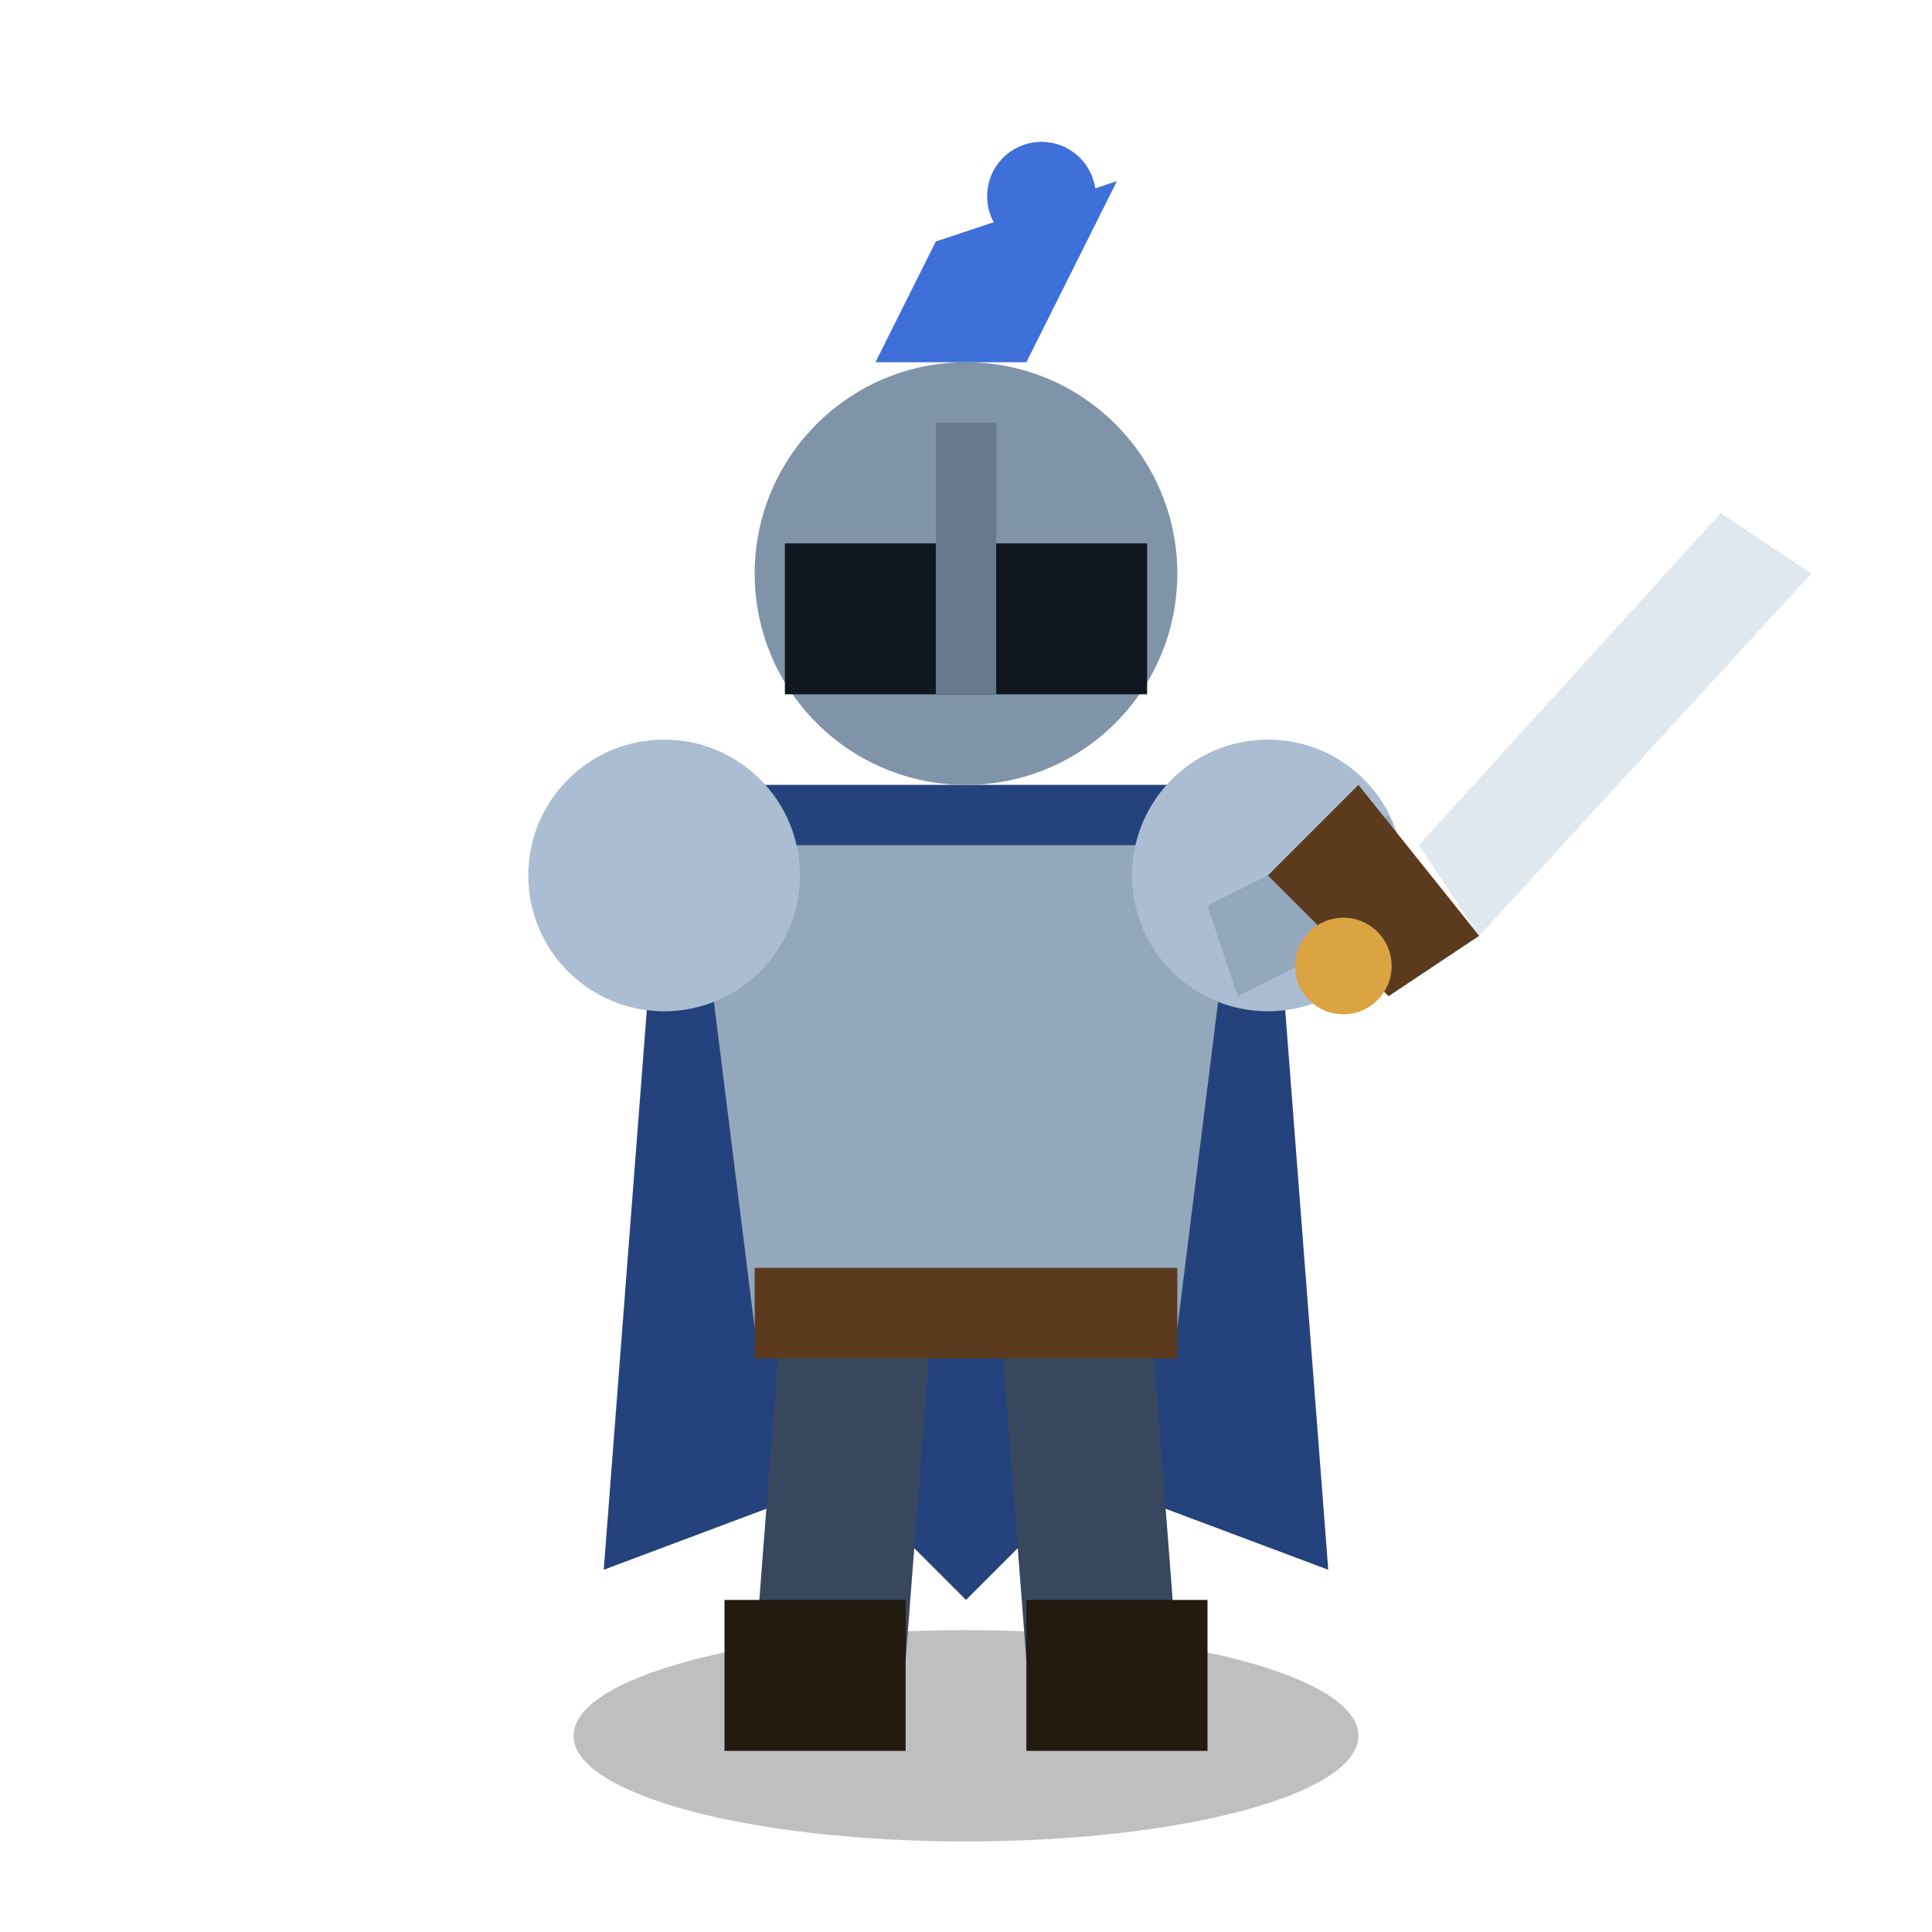
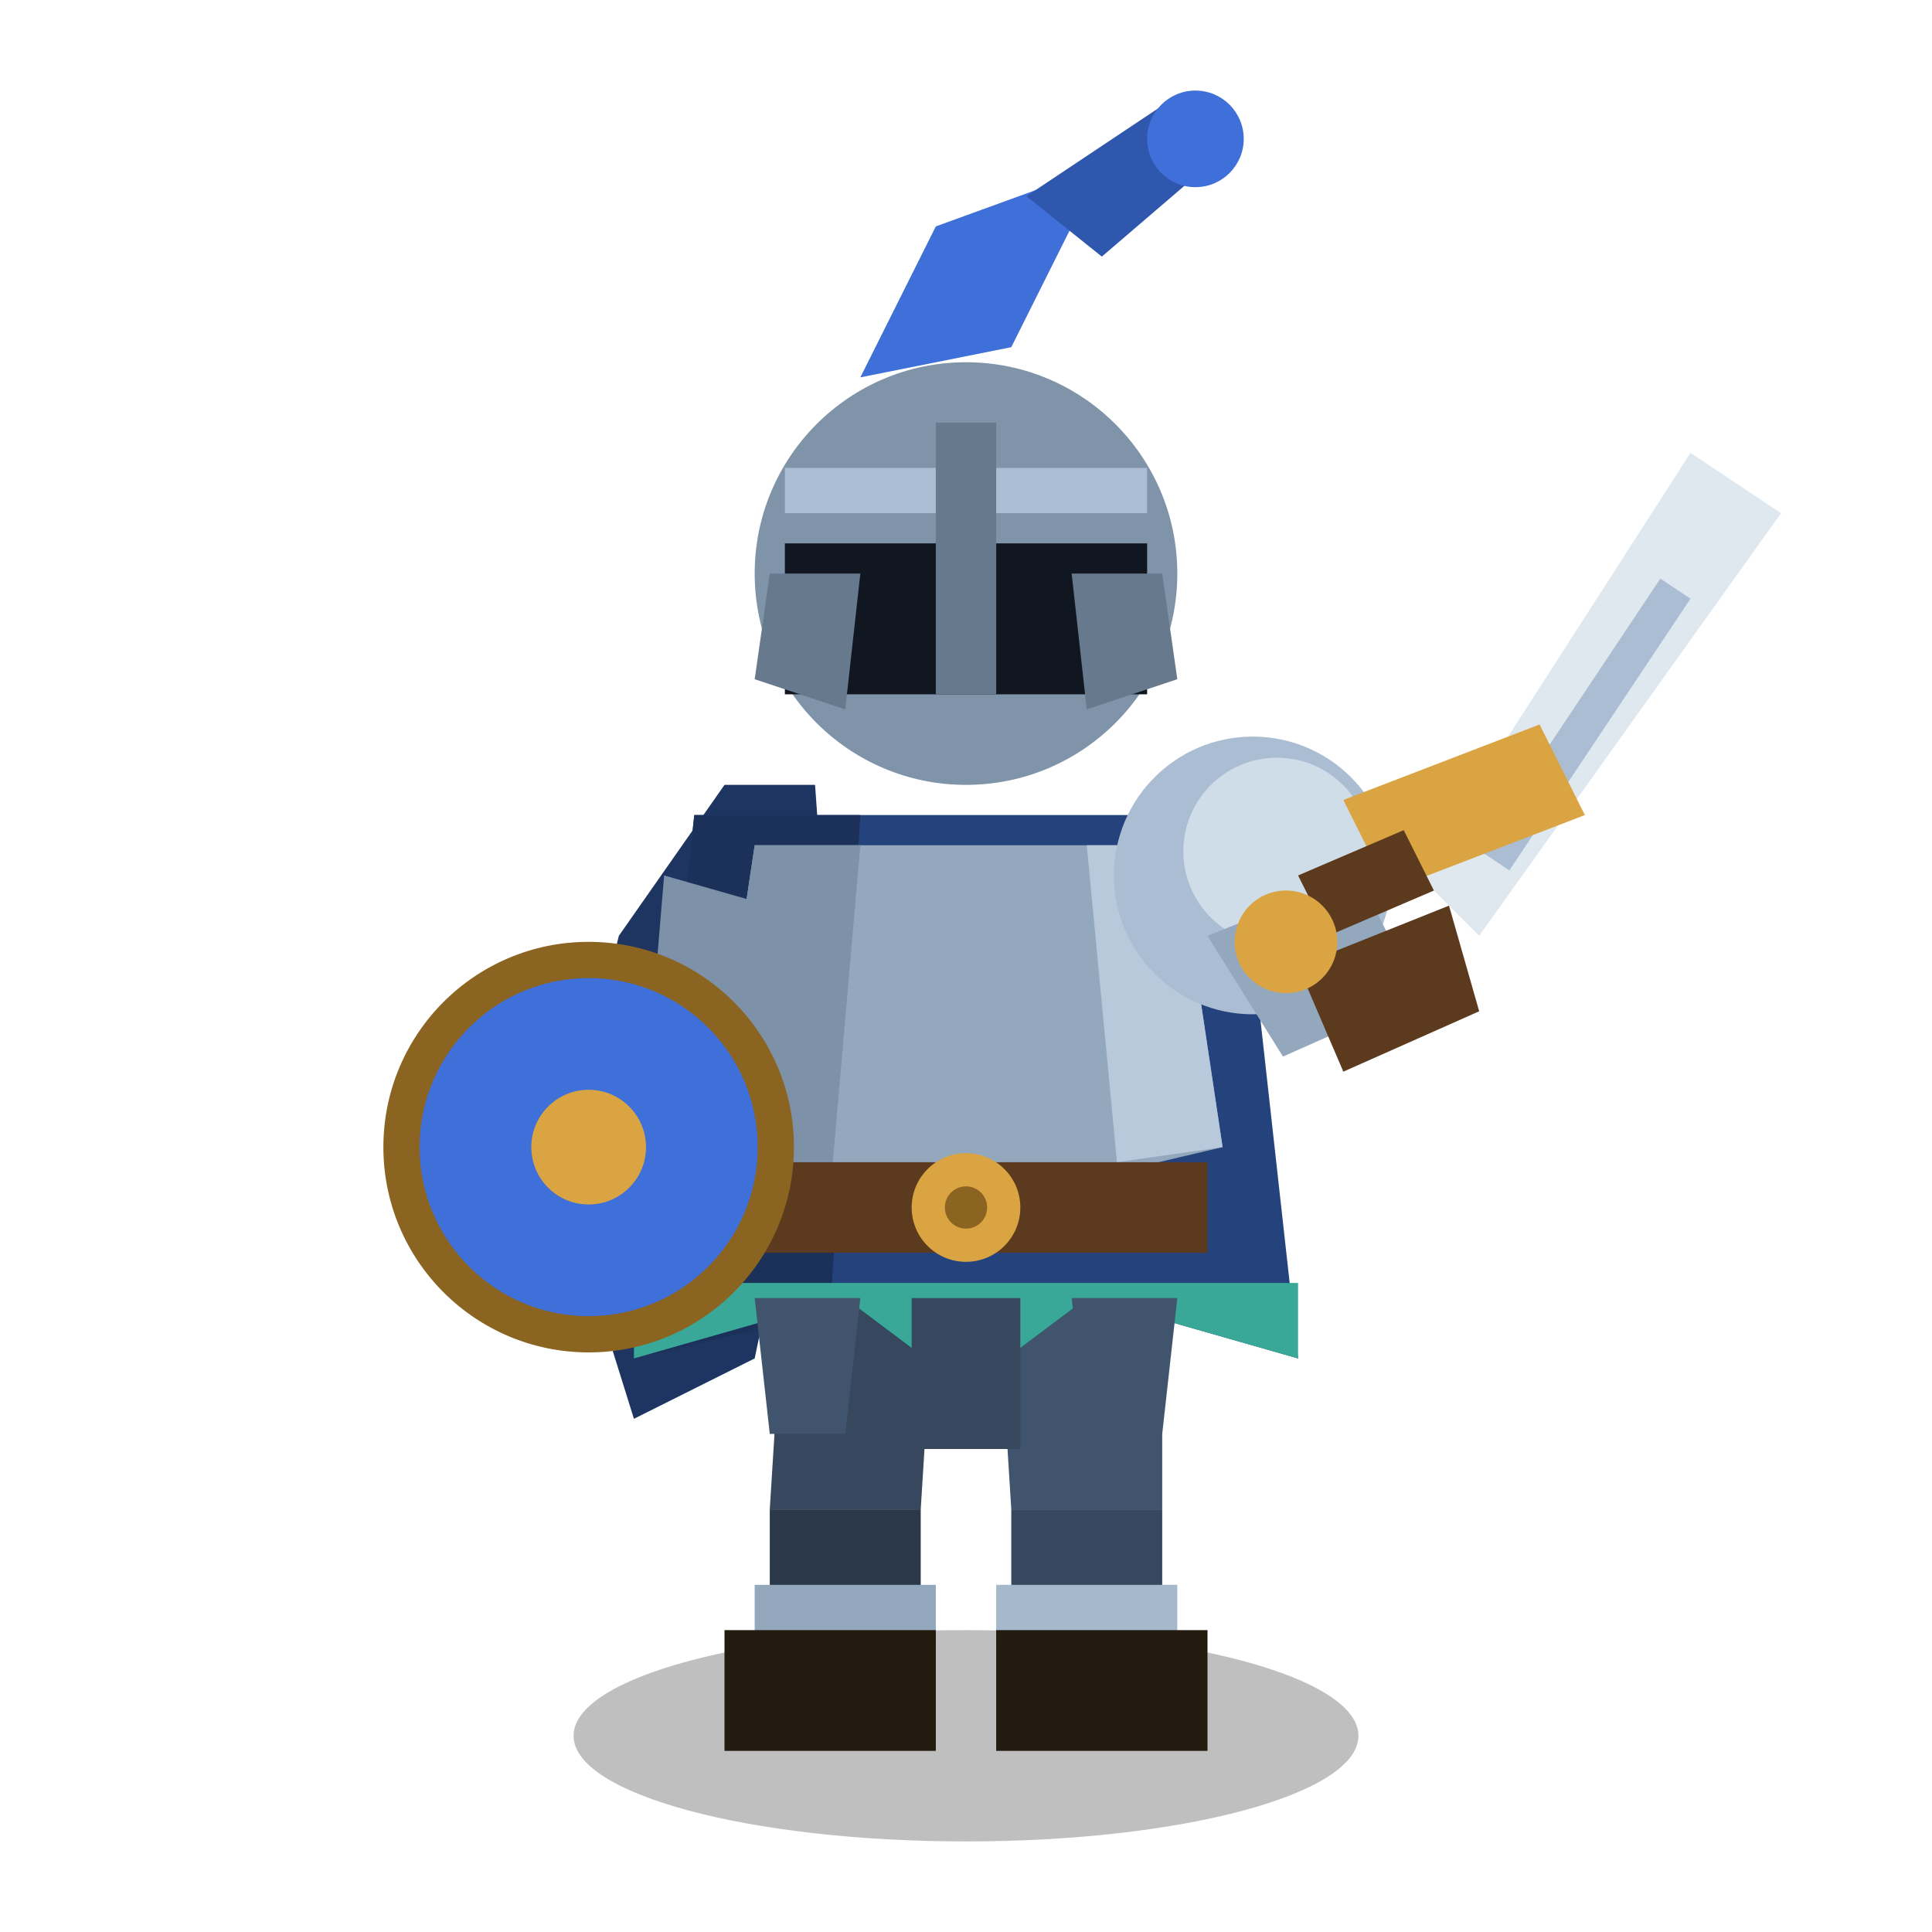
<svg xmlns="http://www.w3.org/2000/svg" width="64" height="64" viewBox="0 0 64 64">
  <ellipse cx="32" cy="57.5" rx="13" ry="3.5" fill="#00000040" />
-   <polygon points="22,26 42,26 44,52 36,49 32,53 28,49 20,52" fill="#24427c" />
-   <polygon points="26,42 31,42 30,55 25,55" fill="#37475e" />
-   <polygon points="33,42 38,42 39,55 34,55" fill="#37475e" />
-   <polygon points="24,53 30,53 30,58 24,58" fill="#231a10" />
-   <polygon points="34,53 40,53 40,58 34,58" fill="#231a10" />
-   <polygon points="23,28 41,28 39,44 25,44" fill="#93a7bd" />
-   <polygon points="25,42 39,42 39,45 25,45" fill="#5b3a1e" />
-   <circle cx="22" cy="29" r="4.5" fill="#aabdd2" />
-   <circle cx="42" cy="29" r="4.5" fill="#aabdd2" />
-   <polygon points="40,30 46,27 47,30 41,33" fill="#93a7bd" />
-   <polygon points="45,26 49,31 46,33 42,29" fill="#5b3a1e" />
-   <polygon points="47,28 57,17 60,19 49,31" fill="#dfe8ef" />
-   <circle cx="44.5" cy="32" r="1.6" fill="#d9a441" />
+   <polygon points="24,26 20.5,31 18.5,39 21,47 25,45 27.5,33 27,26" fill="#1d3560" />
+   <polygon points="24,29 22,35 23,43 25.5,41 26,32" fill="#24427c" />
+   <polygon points="26,42 31,42 30.5,50 25.5,50" fill="#37475e" />
+   <polygon points="25.5,50 30.5,50 30.5,55 25.5,55" fill="#2b3849" />
+   <polygon points="25,52.5 31,52.5 31,54.5 25,54.5" fill="#93a7bd" />
+   <polygon points="24,54 31,54 31,58 24,58" fill="#231a10" />
+   <polygon points="33,42 38.5,42 38.5,50 33.5,50" fill="#41546e" />
+   <polygon points="33.5,50 38.5,50 38.5,55 33.5,55" fill="#37475e" />
+   <polygon points="33,52.5 39,52.5 39,54.5 33,54.5" fill="#a6b8cc" />
+   <polygon points="33,54 40,54 40,58 33,58" fill="#231a10" />
+   <polygon points="23,27 41,27 43,45 36,43 32,46 28,43 21,45" fill="#24427c" />
+   <polygon points="23,27 28.5,27 27.5,43.5 21,45" fill="#1b3159" />
+   <polygon points="21,42.5 43,42.5 43,45 36,43 32,46 28,43 21,45" fill="#3aa898" />
+   <polygon points="25,43 28.5,43 28,47.5 25.5,47.5" fill="#41546e" />
+   <polygon points="30.2,43 33.8,43 33.8,48 30.2,48" fill="#37475e" />
+   <polygon points="35.5,43 39,43 38.5,47.5 36,47.5" fill="#41546e" />
+   <polygon points="25,28 39,28 40.5,38 32,40 23.5,38" fill="#93a7bd" />
+   <polygon points="25,28 28.5,28 27.5,39.5 23.5,38" fill="#7d92a8" />
+   <polygon points="36,28 39,28 40.5,38 37,38.5" fill="#b7c9db" />
+   <polygon points="24,38.5 40,38.5 40,41.5 24,41.5" fill="#5b3a1e" />
+   <circle cx="32" cy="40" r="1.8" fill="#d9a441" />
+   <circle cx="32" cy="40" r="0.7" fill="#8a6420" />
+   <polygon points="22,29 25.5,30 24.5,36 21.5,35" fill="#7d92a8" />
+   <circle cx="19.5" cy="38" r="6.8" fill="#8a6420" />
+   <circle cx="19.5" cy="38" r="5.6" fill="#3f6fd8" />
+   <circle cx="19.5" cy="38" r="1.9" fill="#d9a441" />
+   <circle cx="41.5" cy="29" r="4.6" fill="#aabdd2" />
+   <circle cx="42.3" cy="28.2" r="3.1" fill="#cfdde9" />
+   <polygon points="40,31 45,29 47,33 42.5,35" fill="#93a7bd" />
+   <polygon points="43,32 48,30 49,33.5 44.5,35.5" fill="#5b3a1e" />
+   <polygon points="47,29 56,15 59,17 49,31" fill="#dfe8ef" />
+   <polyline points="49.5,28.5 55.5,19.5" fill="none" stroke="#aabdd2" stroke-width="1.2" stroke-linejoin="round" />
+   <polygon points="44.5,26.5 51,24 52.5,27 46,29.5" fill="#d9a441" />
+   <polygon points="43,29 46.5,27.5 47.5,29.5 44,31" fill="#5b3a1e" />
+   <circle cx="42.6" cy="31.2" r="1.7" fill="#d9a441" />
  <circle cx="32" cy="19" r="7" fill="#7f93a9" />
+   <polygon points="26,15.5 38,15.5 38,17 26,17" fill="#aabdd2" />
  <polygon points="26,18 38,18 38,23 26,23" fill="#101720" />
  <polygon points="31,14 33,14 33,23 31,23" fill="#67798d" />
-   <polygon points="29,12 34,12 37,6 31,8" fill="#3f6fd8" />
-   <circle cx="34.5" cy="6.5" r="1.8" fill="#3f6fd8" />
+   <polygon points="25.5,19 28.5,19 28,23.5 25,22.5" fill="#67798d" />
+   <polygon points="35.5,19 38.5,19 39,22.5 36,23.5" fill="#67798d" />
+   <polygon points="28.5,12.5 33.5,11.5 36.5,5.5 31,7.5" fill="#3f6fd8" />
+   <polygon points="34,6.5 38.5,3.5 40,5.5 36.5,8.5" fill="#2f57ad" />
+   <circle cx="39.6" cy="4.6" r="1.6" fill="#3f6fd8" />
</svg>
